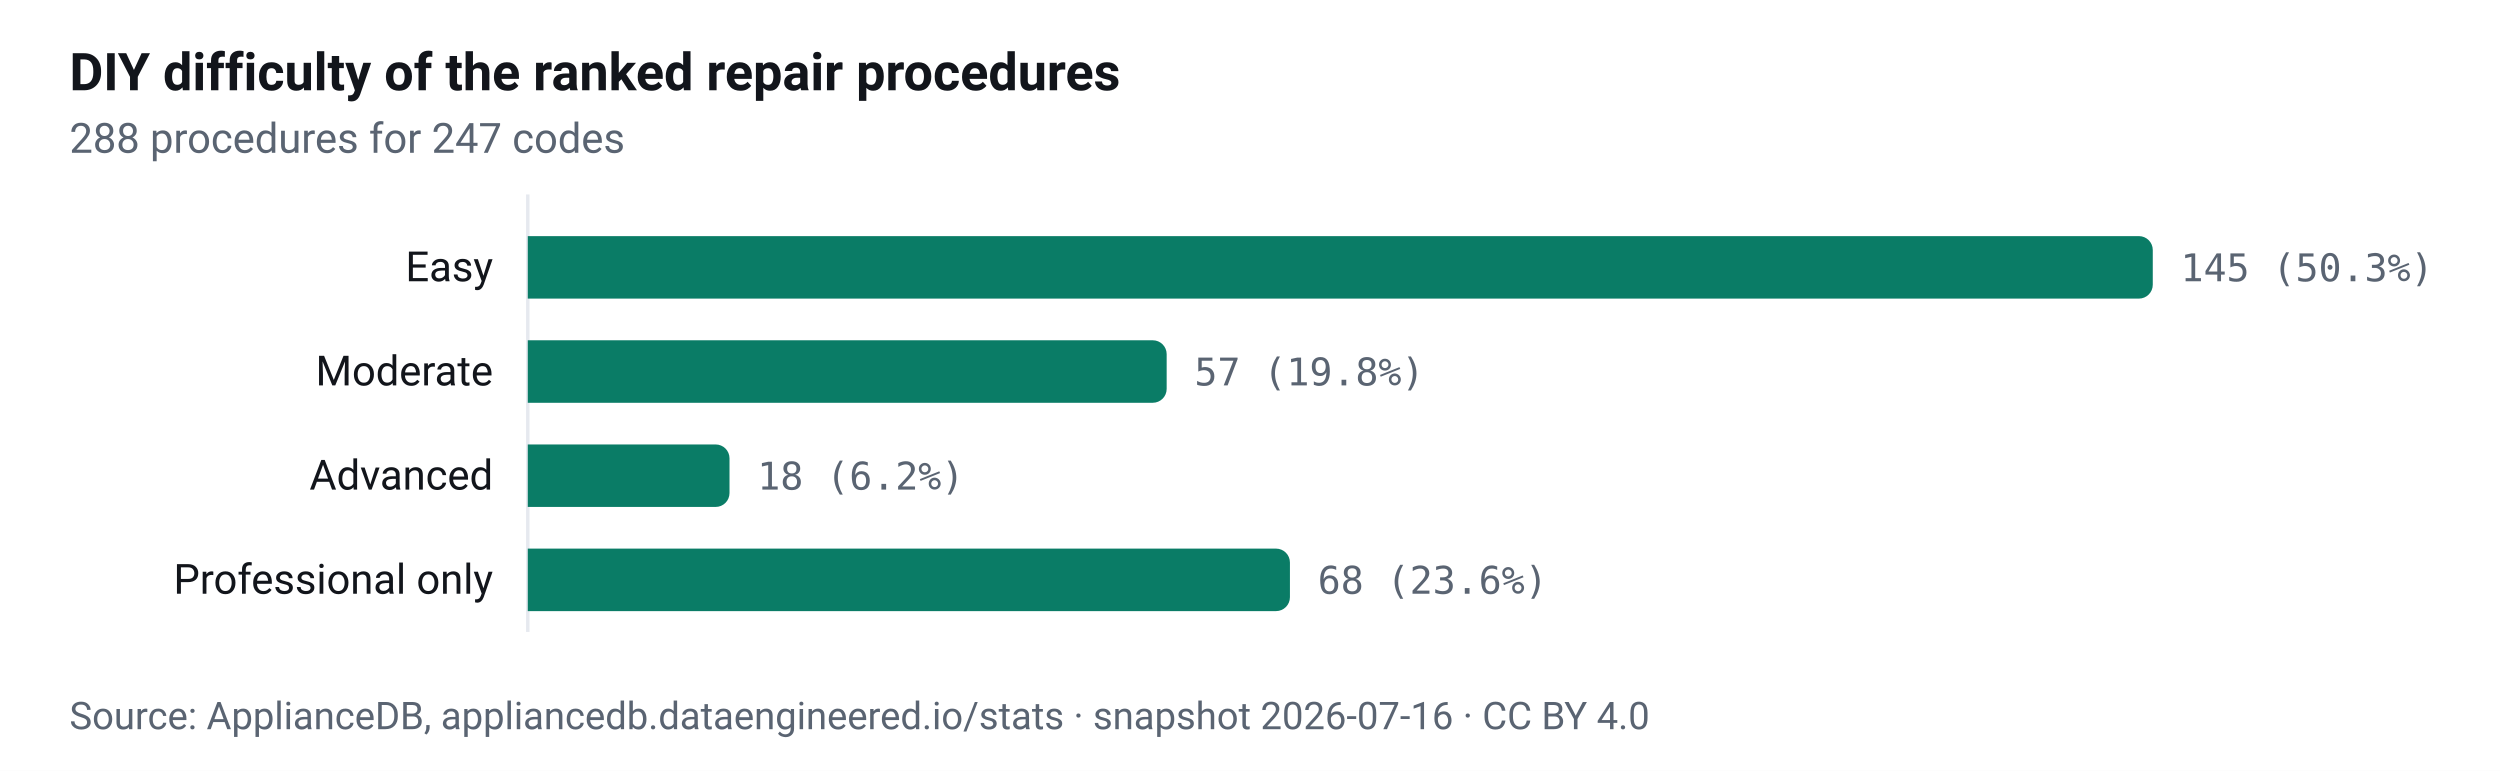
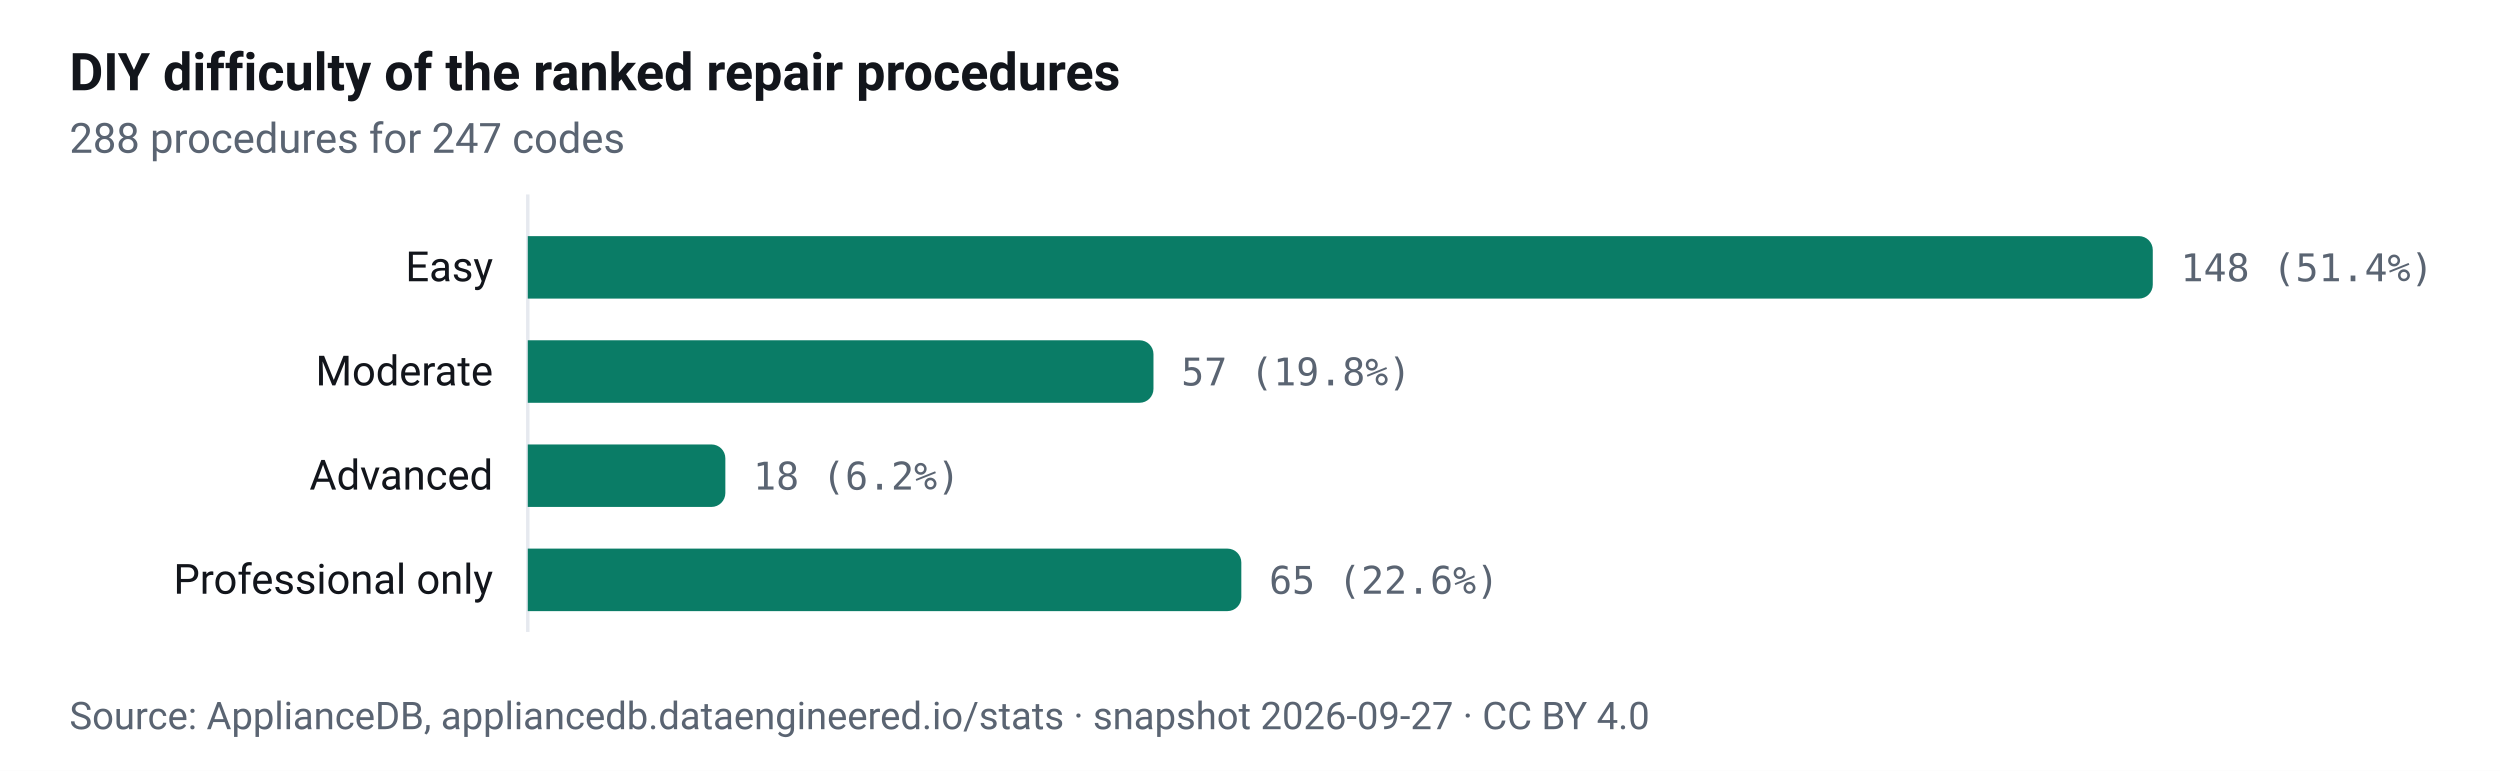
<svg xmlns="http://www.w3.org/2000/svg" viewBox="0 0 720 222" width="720" height="222" role="img" aria-labelledby="t d" font-family="-apple-system, BlinkMacSystemFont, 'Segoe UI', Roboto, sans-serif" font-size="12">
  <rect width="720" height="222" fill="#ffffff" />
  <text x="20" y="26" font-size="15" font-weight="600" fill="#12151b">DIY difficulty of the ranked repair procedures</text>
  <text x="20" y="44" font-size="12" fill="#5a6472">288 procedures for 247 codes</text>
  <line x1="152" y1="56" x2="152" y2="182" stroke="#e6e9ef" stroke-width="1" />
  <g>
    <rect x="0" y="62" width="720" height="30" fill="transparent" />
    <path d="M152 68.0 h464.0 a4 4 0 0 1 4 4 v10 a4 4 0 0 1 -4 4 h-464.0 z" fill="#0a7c66" />
    <text x="142" y="81.0" text-anchor="end" fill="#12151b">Easy</text>
-     <text x="628.0" y="81.0" fill="#5a6472" font-family="ui-monospace, SFMono-Regular, Menlo, Consolas, monospace" font-size="11">145 (50.3%)</text>
+     <text x="628.0" y="81.0" fill="#5a6472" font-family="ui-monospace, SFMono-Regular, Menlo, Consolas, monospace" font-size="11">148 (51.4%)</text>
  </g>
  <g>
    <rect x="0" y="92" width="720" height="30" fill="transparent" />
-     <path d="M152 98.0 h180.0 a4 4 0 0 1 4 4 v10 a4 4 0 0 1 -4 4 h-180.0 z" fill="#0a7c66" />
+     <path d="M152 98.0 h176.2 a4 4 0 0 1 4 4 v10 a4 4 0 0 1 -4 4 h-176.2 z" fill="#0a7c66" />
    <text x="142" y="111.0" text-anchor="end" fill="#12151b">Moderate</text>
-     <text x="344.0" y="111.0" fill="#5a6472" font-family="ui-monospace, SFMono-Regular, Menlo, Consolas, monospace" font-size="11">57 (19.8%)</text>
+     <text x="340.2" y="111.0" fill="#5a6472" font-family="ui-monospace, SFMono-Regular, Menlo, Consolas, monospace" font-size="11">57 (19.8%)</text>
  </g>
  <g>
    <rect x="0" y="122" width="720" height="30" fill="transparent" />
-     <path d="M152 128.0 h54.1 a4 4 0 0 1 4 4 v10 a4 4 0 0 1 -4 4 h-54.1 z" fill="#0a7c66" />
+     <path d="M152 128.0 h52.9 a4 4 0 0 1 4 4 v10 a4 4 0 0 1 -4 4 h-52.9 z" fill="#0a7c66" />
    <text x="142" y="141.0" text-anchor="end" fill="#12151b">Advanced</text>
-     <text x="218.1" y="141.0" fill="#5a6472" font-family="ui-monospace, SFMono-Regular, Menlo, Consolas, monospace" font-size="11">18 (6.2%)</text>
+     <text x="216.9" y="141.0" fill="#5a6472" font-family="ui-monospace, SFMono-Regular, Menlo, Consolas, monospace" font-size="11">18 (6.2%)</text>
  </g>
  <g>
    <rect x="0" y="152" width="720" height="30" fill="transparent" />
-     <path d="M152 158.0 h215.5 a4 4 0 0 1 4 4 v10 a4 4 0 0 1 -4 4 h-215.5 z" fill="#0a7c66" />
+     <path d="M152 158.0 h201.5 a4 4 0 0 1 4 4 v10 a4 4 0 0 1 -4 4 h-201.5 z" fill="#0a7c66" />
    <text x="142" y="171.0" text-anchor="end" fill="#12151b">Professional only</text>
-     <text x="379.5" y="171.0" fill="#5a6472" font-family="ui-monospace, SFMono-Regular, Menlo, Consolas, monospace" font-size="11">68 (23.6%)</text>
+     <text x="365.5" y="171.0" fill="#5a6472" font-family="ui-monospace, SFMono-Regular, Menlo, Consolas, monospace" font-size="11">65 (22.6%)</text>
  </g>
-   <text x="20" y="210" font-size="11" fill="#5a6472">Source: ApplianceDB, appliancedb.dataengineered.io/stats · snapshot 2026-07-16 · CC BY 4.0</text>
+   <text x="20" y="210" font-size="11" fill="#5a6472">Source: ApplianceDB, appliancedb.dataengineered.io/stats · snapshot 2026-09-27 · CC BY 4.0</text>
</svg>
